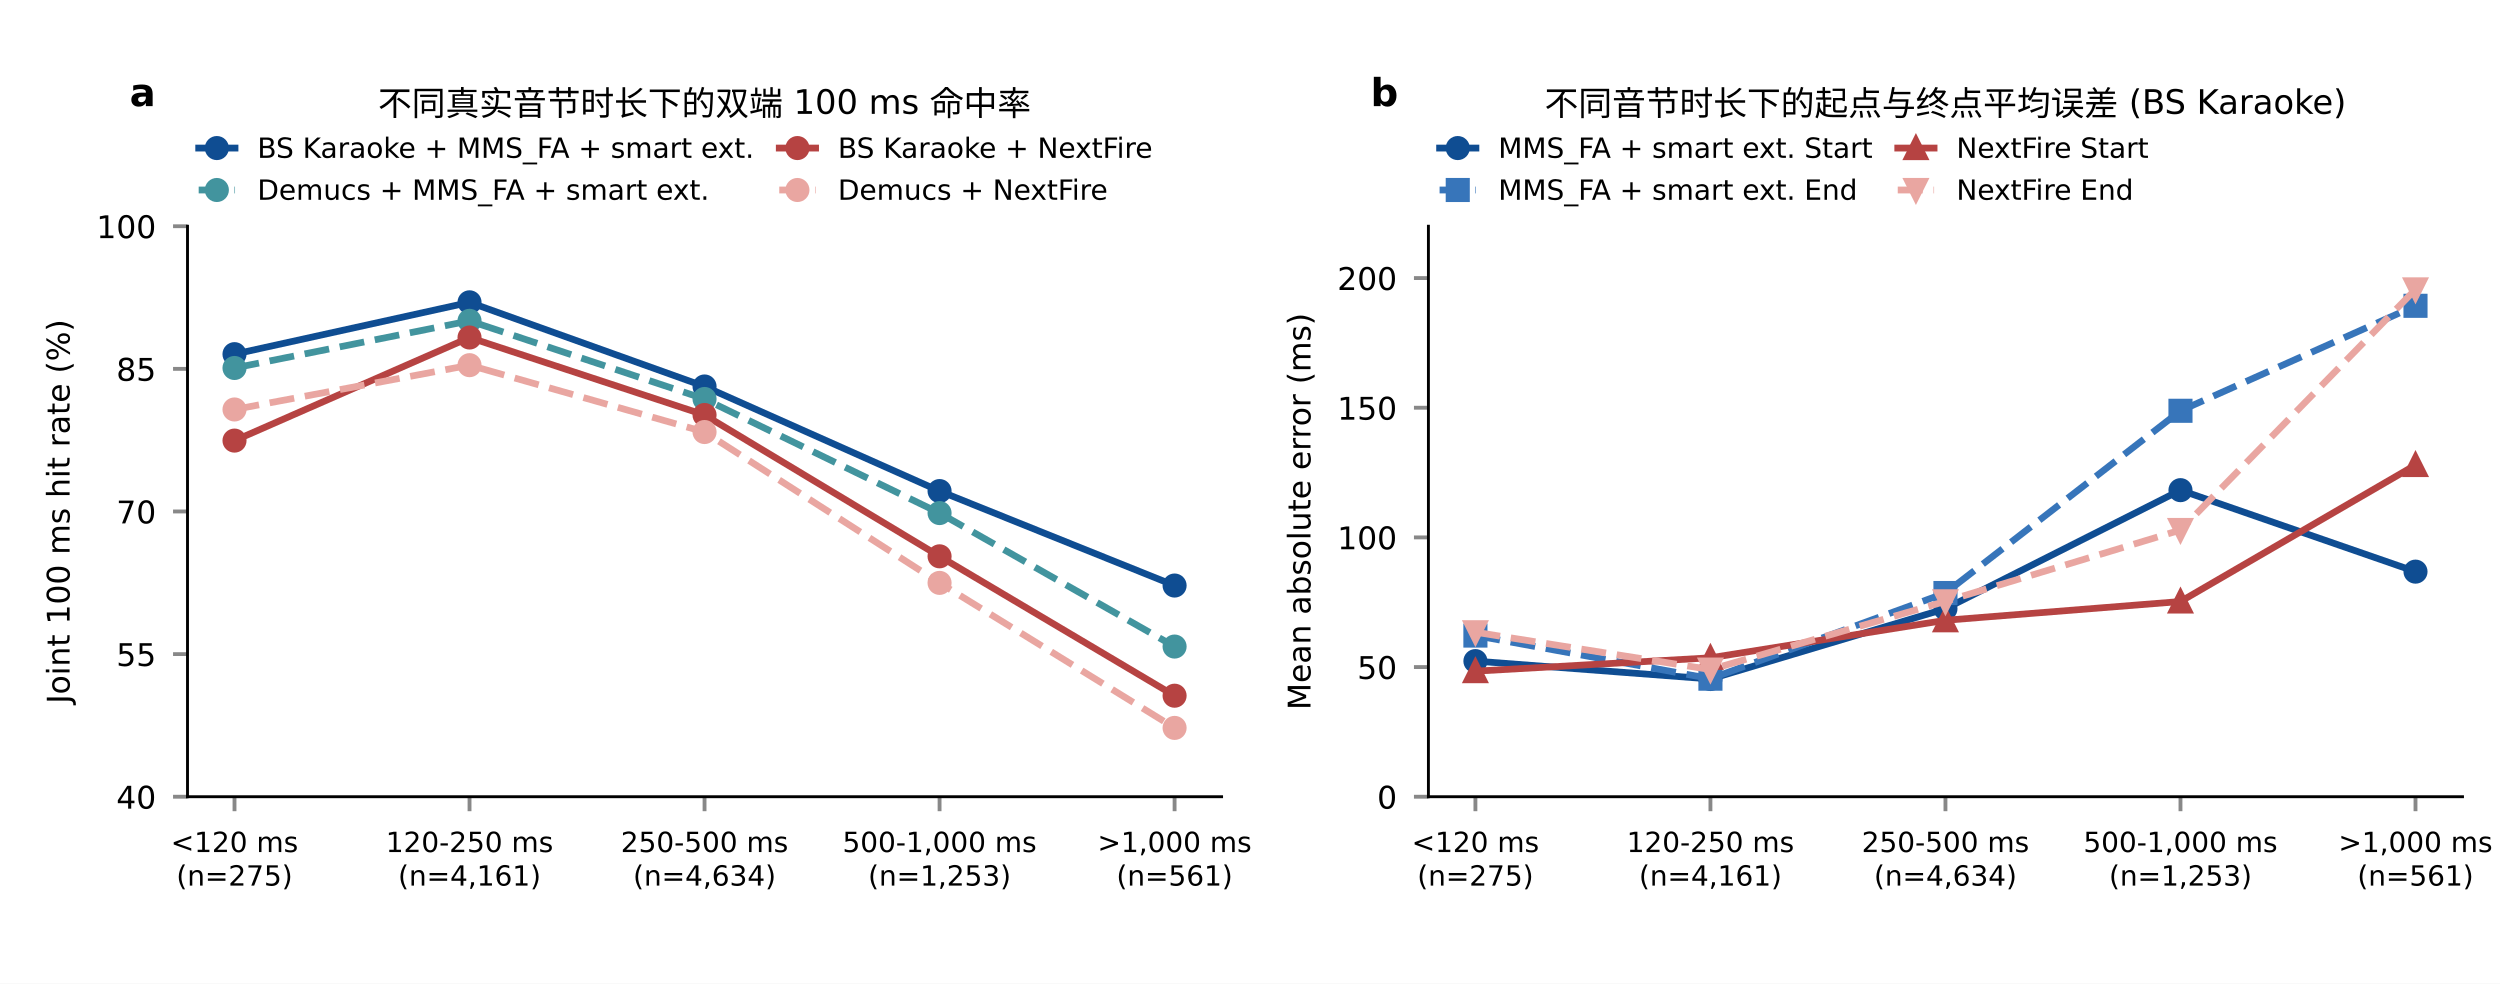
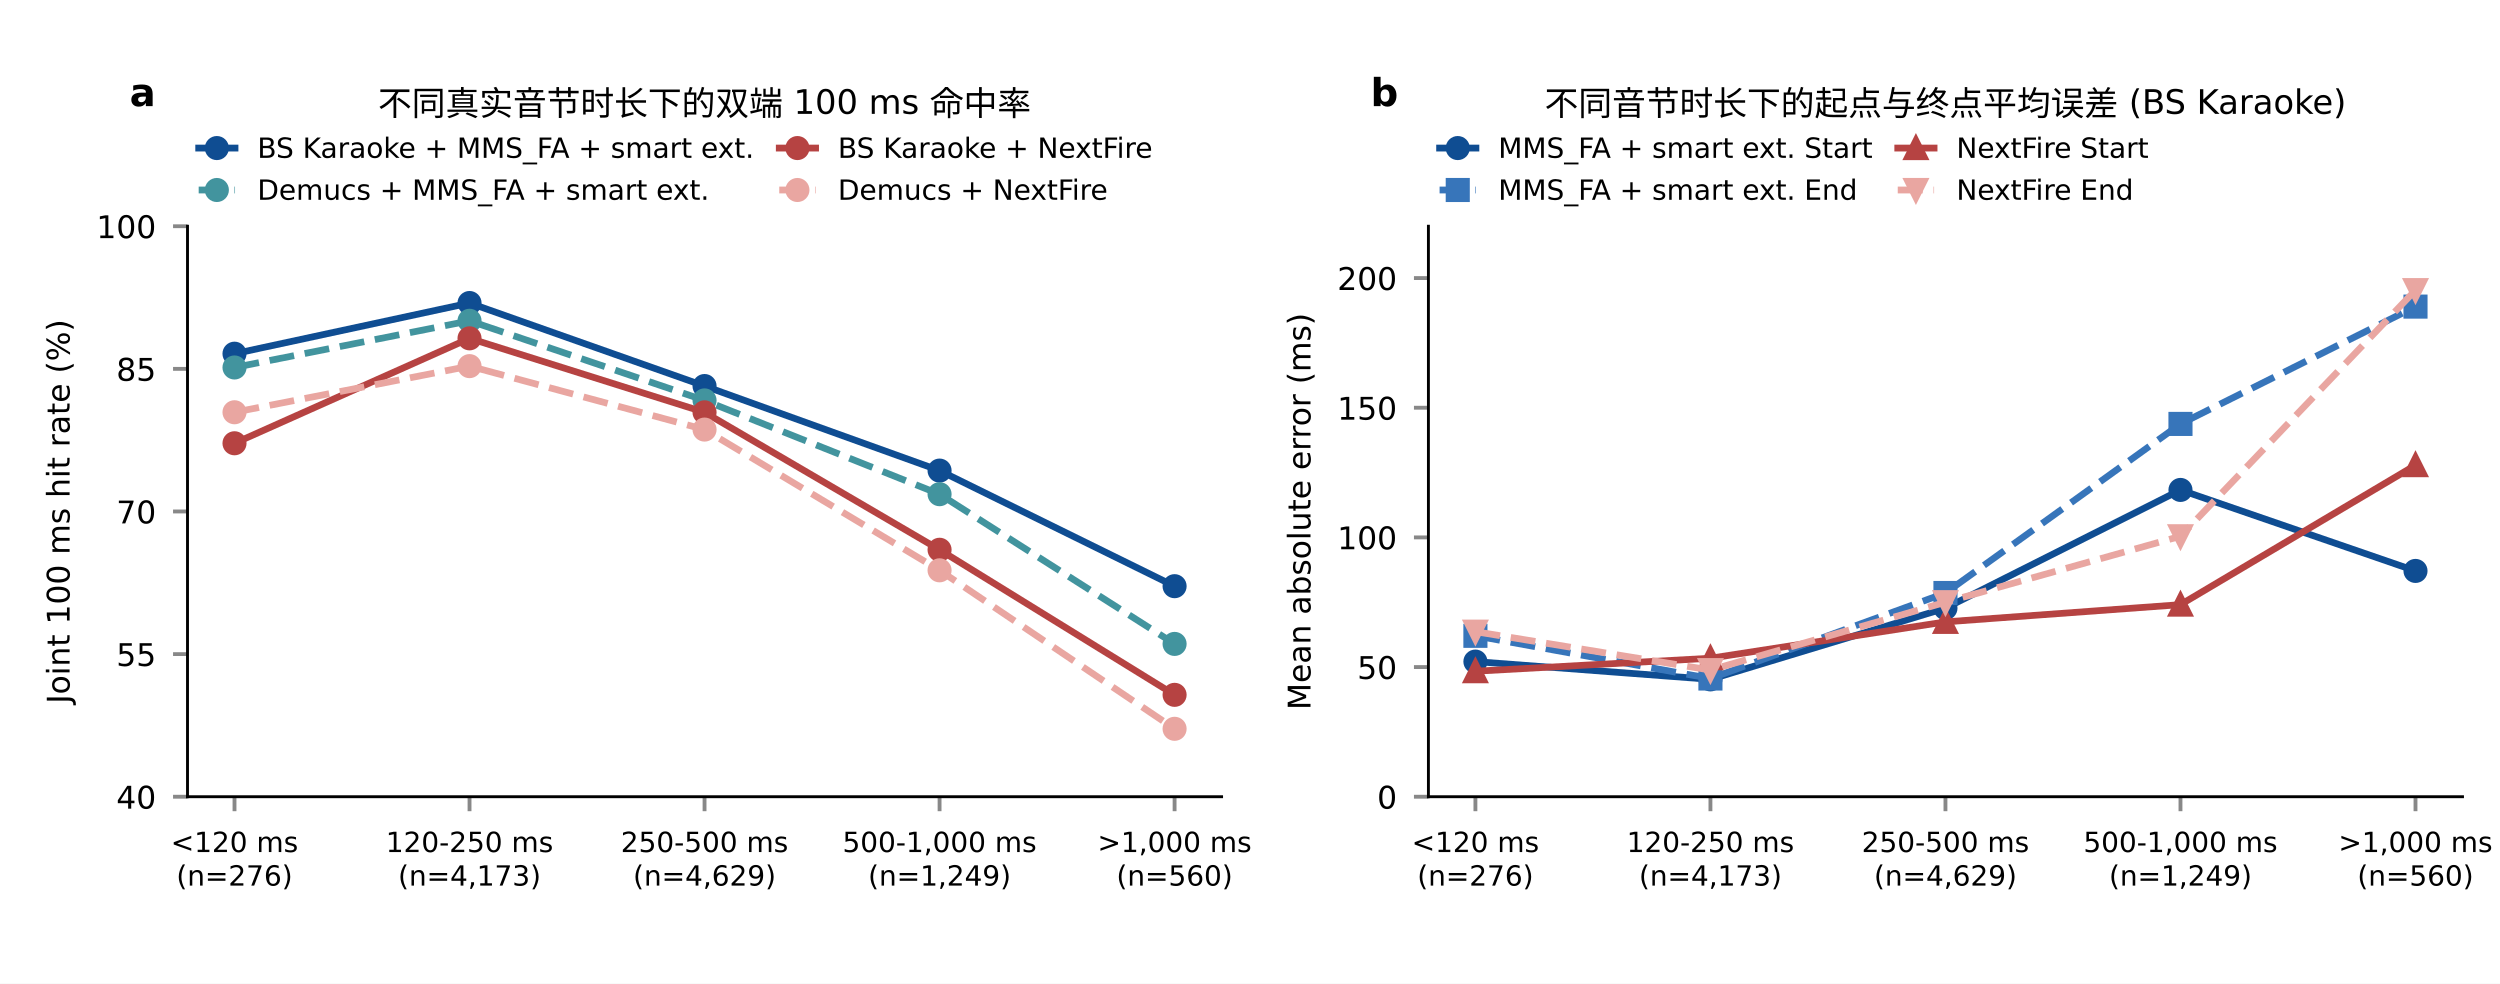
<svg xmlns="http://www.w3.org/2000/svg" xmlns:xlink="http://www.w3.org/1999/xlink" width="518.74pt" height="204.094pt" viewBox="0 0 518.74 204.094" version="1.1">
  <defs>
    <style type="text/css">*{stroke-linejoin: round; stroke-linecap: butt}</style>
  </defs>
  <g id="figure_1">
    <g id="patch_1">
      <path d="M 0 204.094 L 518.74 204.094 L 518.74 0 L 0 0 z " style="fill: #ffffff" />
    </g>
    <g id="axes_1">
      <g id="patch_2">
        <path d="M 38.906 165.317 L 253.475 165.317 L 253.475 46.942 L 38.906 46.942 z " style="fill: #ffffff" />
      </g>
      <g id="matplotlib.axis_1">
        <g id="xtick_1">
          <g id="line2d_1">
            <defs>
-               <path id="m0b95f93e48" d="M 0 0 L 0 3 " style="stroke: #888888; stroke-width: 0.8" />
+               <path id="ma76e59923f" d="M 0 0 L 0 3 " style="stroke: #888888; stroke-width: 0.8" />
            </defs>
            <g>
-               <use xlink:href="#m0b95f93e48" x="48.659" y="165.317" style="fill: #888888; stroke: #888888; stroke-width: 0.8" />
+               <use xlink:href="#ma76e59923f" x="48.659" y="165.317" style="fill: #888888; stroke: #888888; stroke-width: 0.8" />
            </g>
          </g>
          <g id="text_1">
            <text style="font-size: 5.8px; font-family: 'DejaVu Sans', 'Droid Sans Fallback', sans-serif" transform="translate(35.43604 176.8037)">&lt;120 ms</text>
-             <text style="font-size: 5.8px; font-family: 'DejaVu Sans', 'Droid Sans Fallback', sans-serif" transform="translate(36.59242 183.7649)">(n=275)</text>
+             <text style="font-size: 5.8px; font-family: 'DejaVu Sans', 'Droid Sans Fallback', sans-serif" transform="translate(36.59242 183.7649)">(n=276)</text>
          </g>
        </g>
        <g id="xtick_2">
          <g id="line2d_2">
            <g>
-               <use xlink:href="#m0b95f93e48" x="97.425" y="165.317" style="fill: #888888; stroke: #888888; stroke-width: 0.8" />
+               <use xlink:href="#ma76e59923f" x="97.425" y="165.317" style="fill: #888888; stroke: #888888; stroke-width: 0.8" />
            </g>
          </g>
          <g id="text_2">
            <text style="font-size: 5.8px; font-family: 'DejaVu Sans', 'Droid Sans Fallback', sans-serif" transform="translate(80.05037 176.8037)">120-250 ms</text>
-             <text style="font-size: 5.8px; font-family: 'DejaVu Sans', 'Droid Sans Fallback', sans-serif" transform="translate(82.5915 183.7649)">(n=4,161)</text>
+             <text style="font-size: 5.8px; font-family: 'DejaVu Sans', 'Droid Sans Fallback', sans-serif" transform="translate(82.5915 183.7649)">(n=4,173)</text>
          </g>
        </g>
        <g id="xtick_3">
          <g id="line2d_3">
            <g>
-               <use xlink:href="#m0b95f93e48" x="146.19" y="165.317" style="fill: #888888; stroke: #888888; stroke-width: 0.8" />
+               <use xlink:href="#ma76e59923f" x="146.19" y="165.317" style="fill: #888888; stroke: #888888; stroke-width: 0.8" />
            </g>
          </g>
          <g id="text_3">
            <text style="font-size: 5.8px; font-family: 'DejaVu Sans', 'Droid Sans Fallback', sans-serif" transform="translate(128.8162 176.8037)">250-500 ms</text>
-             <text style="font-size: 5.8px; font-family: 'DejaVu Sans', 'Droid Sans Fallback', sans-serif" transform="translate(131.3574 183.7649)">(n=4,634)</text>
+             <text style="font-size: 5.8px; font-family: 'DejaVu Sans', 'Droid Sans Fallback', sans-serif" transform="translate(131.3574 183.7649)">(n=4,629)</text>
          </g>
        </g>
        <g id="xtick_4">
          <g id="line2d_4">
            <g>
-               <use xlink:href="#m0b95f93e48" x="194.956" y="165.317" style="fill: #888888; stroke: #888888; stroke-width: 0.8" />
+               <use xlink:href="#ma76e59923f" x="194.956" y="165.317" style="fill: #888888; stroke: #888888; stroke-width: 0.8" />
            </g>
          </g>
          <g id="text_4">
            <text style="font-size: 5.8px; font-family: 'DejaVu Sans', 'Droid Sans Fallback', sans-serif" transform="translate(174.8153 176.8037)">500-1,000 ms</text>
-             <text style="font-size: 5.8px; font-family: 'DejaVu Sans', 'Droid Sans Fallback', sans-serif" transform="translate(180.1232 183.7649)">(n=1,253)</text>
+             <text style="font-size: 5.8px; font-family: 'DejaVu Sans', 'Droid Sans Fallback', sans-serif" transform="translate(180.1232 183.7649)">(n=1,249)</text>
          </g>
        </g>
        <g id="xtick_5">
          <g id="line2d_5">
            <g>
-               <use xlink:href="#m0b95f93e48" x="243.722" y="165.317" style="fill: #888888; stroke: #888888; stroke-width: 0.8" />
+               <use xlink:href="#ma76e59923f" x="243.722" y="165.317" style="fill: #888888; stroke: #888888; stroke-width: 0.8" />
            </g>
          </g>
          <g id="text_5">
            <text style="font-size: 5.8px; font-family: 'DejaVu Sans', 'Droid Sans Fallback', sans-serif" transform="translate(227.7327 176.8037)">&gt;1,000 ms</text>
-             <text style="font-size: 5.8px; font-family: 'DejaVu Sans', 'Droid Sans Fallback', sans-serif" transform="translate(231.6559 183.7649)">(n=561)</text>
+             <text style="font-size: 5.8px; font-family: 'DejaVu Sans', 'Droid Sans Fallback', sans-serif" transform="translate(231.6559 183.7649)">(n=560)</text>
          </g>
        </g>
      </g>
      <g id="matplotlib.axis_2">
        <g id="ytick_1">
          <g id="line2d_6">
            <defs>
-               <path id="m66c7a98280" d="M 0 0 L -3 0 " style="stroke: #888888; stroke-width: 0.8" />
+               <path id="m4b77d6e85d" d="M 0 0 L -3 0 " style="stroke: #888888; stroke-width: 0.8" />
            </defs>
            <g>
-               <use xlink:href="#m66c7a98280" x="38.906" y="165.317" style="fill: #888888; stroke: #888888; stroke-width: 0.8" />
+               <use xlink:href="#m4b77d6e85d" x="38.906" y="165.317" style="fill: #888888; stroke: #888888; stroke-width: 0.8" />
            </g>
          </g>
          <g id="text_6">
            <text style="font-size: 6.5px; font-family: 'DejaVu Sans', 'Droid Sans Fallback', sans-serif; text-anchor: end" x="32.406" y="167.786" transform="rotate(-0 32.40551 167.7858)">40</text>
          </g>
        </g>
        <g id="ytick_2">
          <g id="line2d_7">
            <g>
-               <use xlink:href="#m66c7a98280" x="38.906" y="135.723" style="fill: #888888; stroke: #888888; stroke-width: 0.8" />
+               <use xlink:href="#m4b77d6e85d" x="38.906" y="135.723" style="fill: #888888; stroke: #888888; stroke-width: 0.8" />
            </g>
          </g>
          <g id="text_7">
            <text style="font-size: 6.5px; font-family: 'DejaVu Sans', 'Droid Sans Fallback', sans-serif; text-anchor: end" x="32.406" y="138.192" transform="rotate(-0 32.40551 138.1921)">55</text>
          </g>
        </g>
        <g id="ytick_3">
          <g id="line2d_8">
            <g>
-               <use xlink:href="#m66c7a98280" x="38.906" y="106.129" style="fill: #888888; stroke: #888888; stroke-width: 0.8" />
+               <use xlink:href="#m4b77d6e85d" x="38.906" y="106.129" style="fill: #888888; stroke: #888888; stroke-width: 0.8" />
            </g>
          </g>
          <g id="text_8">
            <text style="font-size: 6.5px; font-family: 'DejaVu Sans', 'Droid Sans Fallback', sans-serif; text-anchor: end" x="32.406" y="108.598" transform="rotate(-0 32.40551 108.5984)">70</text>
          </g>
        </g>
        <g id="ytick_4">
          <g id="line2d_9">
            <g>
-               <use xlink:href="#m66c7a98280" x="38.906" y="76.535" style="fill: #888888; stroke: #888888; stroke-width: 0.8" />
+               <use xlink:href="#m4b77d6e85d" x="38.906" y="76.535" style="fill: #888888; stroke: #888888; stroke-width: 0.8" />
            </g>
          </g>
          <g id="text_9">
            <text style="font-size: 6.5px; font-family: 'DejaVu Sans', 'Droid Sans Fallback', sans-serif; text-anchor: end" x="32.406" y="79.005" transform="rotate(-0 32.40551 79.00467)">85</text>
          </g>
        </g>
        <g id="ytick_5">
          <g id="line2d_10">
            <g>
-               <use xlink:href="#m66c7a98280" x="38.906" y="46.942" style="fill: #888888; stroke: #888888; stroke-width: 0.8" />
+               <use xlink:href="#m4b77d6e85d" x="38.906" y="46.942" style="fill: #888888; stroke: #888888; stroke-width: 0.8" />
            </g>
          </g>
          <g id="text_10">
            <text style="font-size: 6.5px; font-family: 'DejaVu Sans', 'Droid Sans Fallback', sans-serif; text-anchor: end" x="32.406" y="49.411" transform="rotate(-0 32.40551 49.41097)">100</text>
          </g>
        </g>
        <g id="text_11">
          <text style="font-size: 6.5px; font-family: 'DejaVu Sans', 'Droid Sans Fallback', sans-serif; text-anchor: middle" x="14.437" y="106.129" transform="rotate(-90 14.43711 106.1291)">Joint 100 ms hit rate (%)</text>
        </g>
      </g>
      <g id="patch_3">
        <path d="M 38.906 165.317 L 38.906 46.942 " style="fill: none; stroke: #000000; stroke-width: 0.6; stroke-linejoin: miter; stroke-linecap: square" />
      </g>
      <g id="patch_4">
        <path d="M 38.906 165.317 L 253.475 165.317 " style="fill: none; stroke: #000000; stroke-width: 0.6; stroke-linejoin: miter; stroke-linecap: square" />
      </g>
      <g id="text_12">
        <text style="font-weight: 700; font-size: 8px; font-family: 'DejaVu Sans', 'Droid Sans Fallback', sans-serif; text-anchor: start" x="26.906" y="22.02" transform="rotate(-0 26.90551 22.01986)">a</text>
      </g>
      <g id="line2d_11">
-         <path d="M 48.659 73.486 L 97.425 62.731 L 146.19 80.193 L 194.956 101.894 L 243.722 121.497 " clip-path="url(#pc0425cd94f)" style="fill: none; stroke: #0f4d92; stroke-width: 1.4; stroke-linecap: square" />
-         <defs>
-           <path id="m0082d84e44" d="M 0 2 C 0.53 2 1.039 1.789 1.414 1.414 C 1.789 1.039 2 0.53 2 0 C 2 -0.53 1.789 -1.039 1.414 -1.414 C 1.039 -1.789 0.53 -2 0 -2 C -0.53 -2 -1.039 -1.789 -1.414 -1.414 C -1.789 -1.039 -2 -0.53 -2 0 C -2 0.53 -1.789 1.039 -1.414 1.414 C -1.039 1.789 -0.53 2 0 2 z " style="stroke: #0f4d92" />
-         </defs>
-         <g clip-path="url(#pc0425cd94f)">
-           <use xlink:href="#m0082d84e44" x="48.659" y="73.486" style="fill: #0f4d92; stroke: #0f4d92" />
-           <use xlink:href="#m0082d84e44" x="97.425" y="62.731" style="fill: #0f4d92; stroke: #0f4d92" />
-           <use xlink:href="#m0082d84e44" x="146.19" y="80.193" style="fill: #0f4d92; stroke: #0f4d92" />
-           <use xlink:href="#m0082d84e44" x="194.956" y="101.894" style="fill: #0f4d92; stroke: #0f4d92" />
-           <use xlink:href="#m0082d84e44" x="243.722" y="121.497" style="fill: #0f4d92; stroke: #0f4d92" />
+         <path d="M 48.659 73.39 L 97.425 62.874 L 146.19 80.101 L 194.956 97.647 L 243.722 121.631 " clip-path="url(#p0144f28255)" style="fill: none; stroke: #0f4d92; stroke-width: 1.4; stroke-linecap: square" />
+         <defs>
+           <path id="m44d5a3ee5d" d="M 0 2 C 0.53 2 1.039 1.789 1.414 1.414 C 1.789 1.039 2 0.53 2 0 C 2 -0.53 1.789 -1.039 1.414 -1.414 C 1.039 -1.789 0.53 -2 0 -2 C -0.53 -2 -1.039 -1.789 -1.414 -1.414 C -1.789 -1.039 -2 -0.53 -2 0 C -2 0.53 -1.789 1.039 -1.414 1.414 C -1.039 1.789 -0.53 2 0 2 z " style="stroke: #0f4d92" />
+         </defs>
+         <g clip-path="url(#p0144f28255)">
+           <use xlink:href="#m44d5a3ee5d" x="48.659" y="73.39" style="fill: #0f4d92; stroke: #0f4d92" />
+           <use xlink:href="#m44d5a3ee5d" x="97.425" y="62.874" style="fill: #0f4d92; stroke: #0f4d92" />
+           <use xlink:href="#m44d5a3ee5d" x="146.19" y="80.101" style="fill: #0f4d92; stroke: #0f4d92" />
+           <use xlink:href="#m44d5a3ee5d" x="194.956" y="97.647" style="fill: #0f4d92; stroke: #0f4d92" />
+           <use xlink:href="#m44d5a3ee5d" x="243.722" y="121.631" style="fill: #0f4d92; stroke: #0f4d92" />
        </g>
      </g>
      <g id="line2d_12">
-         <path d="M 48.659 76.356 L 97.425 66.571 L 146.19 82.79 L 194.956 106.46 L 243.722 134.158 " clip-path="url(#pc0425cd94f)" style="fill: none; stroke-dasharray: 5.18,2.24; stroke-dashoffset: 0; stroke: #42949e; stroke-width: 1.4" />
-         <defs>
-           <path id="m7550436ab6" d="M 0 2 C 0.53 2 1.039 1.789 1.414 1.414 C 1.789 1.039 2 0.53 2 0 C 2 -0.53 1.789 -1.039 1.414 -1.414 C 1.039 -1.789 0.53 -2 0 -2 C -0.53 -2 -1.039 -1.789 -1.414 -1.414 C -1.789 -1.039 -2 -0.53 -2 0 C -2 0.53 -1.789 1.039 -1.414 1.414 C -1.039 1.789 -0.53 2 0 2 z " style="stroke: #42949e" />
-         </defs>
-         <g clip-path="url(#pc0425cd94f)">
-           <use xlink:href="#m7550436ab6" x="48.659" y="76.356" style="fill: #42949e; stroke: #42949e" />
-           <use xlink:href="#m7550436ab6" x="97.425" y="66.571" style="fill: #42949e; stroke: #42949e" />
-           <use xlink:href="#m7550436ab6" x="146.19" y="82.79" style="fill: #42949e; stroke: #42949e" />
-           <use xlink:href="#m7550436ab6" x="194.956" y="106.46" style="fill: #42949e; stroke: #42949e" />
-           <use xlink:href="#m7550436ab6" x="243.722" y="134.158" style="fill: #42949e; stroke: #42949e" />
+         <path d="M 48.659 76.25 L 97.425 66.562 L 146.19 83.084 L 194.956 102.543 L 243.722 133.609 " clip-path="url(#p0144f28255)" style="fill: none; stroke-dasharray: 5.18,2.24; stroke-dashoffset: 0; stroke: #42949e; stroke-width: 1.4" />
+         <defs>
+           <path id="m7d010f1a20" d="M 0 2 C 0.53 2 1.039 1.789 1.414 1.414 C 1.789 1.039 2 0.53 2 0 C 2 -0.53 1.789 -1.039 1.414 -1.414 C 1.039 -1.789 0.53 -2 0 -2 C -0.53 -2 -1.039 -1.789 -1.414 -1.414 C -1.789 -1.039 -2 -0.53 -2 0 C -2 0.53 -1.789 1.039 -1.414 1.414 C -1.039 1.789 -0.53 2 0 2 z " style="stroke: #42949e" />
+         </defs>
+         <g clip-path="url(#p0144f28255)">
+           <use xlink:href="#m7d010f1a20" x="48.659" y="76.25" style="fill: #42949e; stroke: #42949e" />
+           <use xlink:href="#m7d010f1a20" x="97.425" y="66.562" style="fill: #42949e; stroke: #42949e" />
+           <use xlink:href="#m7d010f1a20" x="146.19" y="83.084" style="fill: #42949e; stroke: #42949e" />
+           <use xlink:href="#m7d010f1a20" x="194.956" y="102.543" style="fill: #42949e; stroke: #42949e" />
+           <use xlink:href="#m7d010f1a20" x="243.722" y="133.609" style="fill: #42949e; stroke: #42949e" />
        </g>
      </g>
      <g id="line2d_13">
-         <path d="M 48.659 91.422 L 97.425 70.033 L 146.19 86.11 L 194.956 115.435 L 243.722 144.357 " clip-path="url(#pc0425cd94f)" style="fill: none; stroke: #b64342; stroke-width: 1.4; stroke-linecap: square" />
-         <defs>
-           <path id="m9808244754" d="M 0 2 C 0.53 2 1.039 1.789 1.414 1.414 C 1.789 1.039 2 0.53 2 0 C 2 -0.53 1.789 -1.039 1.414 -1.414 C 1.039 -1.789 0.53 -2 0 -2 C -0.53 -2 -1.039 -1.789 -1.414 -1.414 C -1.789 -1.039 -2 -0.53 -2 0 C -2 0.53 -1.789 1.039 -1.414 1.414 C -1.039 1.789 -0.53 2 0 2 z " style="stroke: #b64342" />
-         </defs>
-         <g clip-path="url(#pc0425cd94f)">
-           <use xlink:href="#m9808244754" x="48.659" y="91.422" style="fill: #b64342; stroke: #b64342" />
-           <use xlink:href="#m9808244754" x="97.425" y="70.033" style="fill: #b64342; stroke: #b64342" />
-           <use xlink:href="#m9808244754" x="146.19" y="86.11" style="fill: #b64342; stroke: #b64342" />
-           <use xlink:href="#m9808244754" x="194.956" y="115.435" style="fill: #b64342; stroke: #b64342" />
-           <use xlink:href="#m9808244754" x="243.722" y="144.357" style="fill: #b64342; stroke: #b64342" />
+         <path d="M 48.659 91.976 L 97.425 70.203 L 146.19 85.556 L 194.956 114.074 L 243.722 144.178 " clip-path="url(#p0144f28255)" style="fill: none; stroke: #b64342; stroke-width: 1.4; stroke-linecap: square" />
+         <defs>
+           <path id="mb2d799615b" d="M 0 2 C 0.53 2 1.039 1.789 1.414 1.414 C 1.789 1.039 2 0.53 2 0 C 2 -0.53 1.789 -1.039 1.414 -1.414 C 1.039 -1.789 0.53 -2 0 -2 C -0.53 -2 -1.039 -1.789 -1.414 -1.414 C -1.789 -1.039 -2 -0.53 -2 0 C -2 0.53 -1.789 1.039 -1.414 1.414 C -1.039 1.789 -0.53 2 0 2 z " style="stroke: #b64342" />
+         </defs>
+         <g clip-path="url(#p0144f28255)">
+           <use xlink:href="#mb2d799615b" x="48.659" y="91.976" style="fill: #b64342; stroke: #b64342" />
+           <use xlink:href="#mb2d799615b" x="97.425" y="70.203" style="fill: #b64342; stroke: #b64342" />
+           <use xlink:href="#mb2d799615b" x="146.19" y="85.556" style="fill: #b64342; stroke: #b64342" />
+           <use xlink:href="#mb2d799615b" x="194.956" y="114.074" style="fill: #b64342; stroke: #b64342" />
+           <use xlink:href="#mb2d799615b" x="243.722" y="144.178" style="fill: #b64342; stroke: #b64342" />
        </g>
      </g>
      <g id="line2d_14">
-         <path d="M 48.659 84.965 L 97.425 75.77 L 146.19 89.644 L 194.956 120.946 L 243.722 151.038 " clip-path="url(#pc0425cd94f)" style="fill: none; stroke-dasharray: 5.18,2.24; stroke-dashoffset: 0; stroke: #e9a6a1; stroke-width: 1.4" />
-         <defs>
-           <path id="mfb08aaec2b" d="M 0 2 C 0.53 2 1.039 1.789 1.414 1.414 C 1.789 1.039 2 0.53 2 0 C 2 -0.53 1.789 -1.039 1.414 -1.414 C 1.039 -1.789 0.53 -2 0 -2 C -0.53 -2 -1.039 -1.789 -1.414 -1.414 C -1.789 -1.039 -2 -0.53 -2 0 C -2 0.53 -1.789 1.039 -1.414 1.414 C -1.039 1.789 -0.53 2 0 2 z " style="stroke: #e9a6a1" />
-         </defs>
-         <g clip-path="url(#pc0425cd94f)">
-           <use xlink:href="#mfb08aaec2b" x="48.659" y="84.965" style="fill: #e9a6a1; stroke: #e9a6a1" />
-           <use xlink:href="#mfb08aaec2b" x="97.425" y="75.77" style="fill: #e9a6a1; stroke: #e9a6a1" />
-           <use xlink:href="#mfb08aaec2b" x="146.19" y="89.644" style="fill: #e9a6a1; stroke: #e9a6a1" />
-           <use xlink:href="#mfb08aaec2b" x="194.956" y="120.946" style="fill: #e9a6a1; stroke: #e9a6a1" />
-           <use xlink:href="#mfb08aaec2b" x="243.722" y="151.038" style="fill: #e9a6a1; stroke: #e9a6a1" />
+         <path d="M 48.659 85.542 L 97.425 75.97 L 146.19 89.136 L 194.956 118.339 L 243.722 151.224 " clip-path="url(#p0144f28255)" style="fill: none; stroke-dasharray: 5.18,2.24; stroke-dashoffset: 0; stroke: #e9a6a1; stroke-width: 1.4" />
+         <defs>
+           <path id="m43c6a3b73f" d="M 0 2 C 0.53 2 1.039 1.789 1.414 1.414 C 1.789 1.039 2 0.53 2 0 C 2 -0.53 1.789 -1.039 1.414 -1.414 C 1.039 -1.789 0.53 -2 0 -2 C -0.53 -2 -1.039 -1.789 -1.414 -1.414 C -1.789 -1.039 -2 -0.53 -2 0 C -2 0.53 -1.789 1.039 -1.414 1.414 C -1.039 1.789 -0.53 2 0 2 z " style="stroke: #e9a6a1" />
+         </defs>
+         <g clip-path="url(#p0144f28255)">
+           <use xlink:href="#m43c6a3b73f" x="48.659" y="85.542" style="fill: #e9a6a1; stroke: #e9a6a1" />
+           <use xlink:href="#m43c6a3b73f" x="97.425" y="75.97" style="fill: #e9a6a1; stroke: #e9a6a1" />
+           <use xlink:href="#m43c6a3b73f" x="146.19" y="89.136" style="fill: #e9a6a1; stroke: #e9a6a1" />
+           <use xlink:href="#m43c6a3b73f" x="194.956" y="118.339" style="fill: #e9a6a1; stroke: #e9a6a1" />
+           <use xlink:href="#m43c6a3b73f" x="243.722" y="151.224" style="fill: #e9a6a1; stroke: #e9a6a1" />
        </g>
      </g>
      <g id="text_13">
        <text style="font-size: 7px; font-family: 'Droid Sans Fallback', 'DejaVu Sans'; text-anchor: middle" x="146.19" y="23.942" transform="rotate(-0 146.1904 23.94173)">不同真实音节时长下的双端 100 ms 命中率</text>
      </g>
      <g id="legend_1">
        <g id="line2d_15">
          <path d="M 41.226 30.722 L 44.996 30.722 L 48.766 30.722 " style="fill: none; stroke: #0f4d92; stroke-width: 1.4; stroke-linecap: square" />
          <g>
-             <use xlink:href="#m0082d84e44" x="44.996" y="30.722" style="fill: #0f4d92; stroke: #0f4d92" />
+             <use xlink:href="#m44d5a3ee5d" x="44.996" y="30.722" style="fill: #0f4d92; stroke: #0f4d92" />
          </g>
        </g>
        <g id="text_14">
          <text style="font-size: 5.8px; font-family: 'DejaVu Sans', 'Droid Sans Fallback', sans-serif; text-anchor: start" x="53.406" y="32.752" transform="rotate(-0 53.40551 32.7523)">BS Karaoke + MMS_FA + smart ext.</text>
        </g>
        <g id="line2d_16">
          <path d="M 41.226 39.423 L 44.996 39.423 L 48.766 39.423 " style="fill: none; stroke-dasharray: 5.18,2.24; stroke-dashoffset: 0; stroke: #42949e; stroke-width: 1.4" />
          <g>
-             <use xlink:href="#m7550436ab6" x="44.996" y="39.423" style="fill: #42949e; stroke: #42949e" />
+             <use xlink:href="#m7d010f1a20" x="44.996" y="39.423" style="fill: #42949e; stroke: #42949e" />
          </g>
        </g>
        <g id="text_15">
          <text style="font-size: 5.8px; font-family: 'DejaVu Sans', 'Droid Sans Fallback', sans-serif; text-anchor: start" x="53.406" y="41.453" transform="rotate(-0 53.40551 41.45275)">Demucs + MMS_FA + smart ext.</text>
        </g>
        <g id="line2d_17">
          <path d="M 161.693 30.722 L 165.463 30.722 L 169.233 30.722 " style="fill: none; stroke: #b64342; stroke-width: 1.4; stroke-linecap: square" />
          <g>
-             <use xlink:href="#m9808244754" x="165.463" y="30.722" style="fill: #b64342; stroke: #b64342" />
+             <use xlink:href="#mb2d799615b" x="165.463" y="30.722" style="fill: #b64342; stroke: #b64342" />
          </g>
        </g>
        <g id="text_16">
          <text style="font-size: 5.8px; font-family: 'DejaVu Sans', 'Droid Sans Fallback', sans-serif; text-anchor: start" x="173.873" y="32.752" transform="rotate(-0 173.8733 32.7523)">BS Karaoke + NextFire</text>
        </g>
        <g id="line2d_18">
          <path d="M 161.693 39.423 L 165.463 39.423 L 169.233 39.423 " style="fill: none; stroke-dasharray: 5.18,2.24; stroke-dashoffset: 0; stroke: #e9a6a1; stroke-width: 1.4" />
          <g>
-             <use xlink:href="#mfb08aaec2b" x="165.463" y="39.423" style="fill: #e9a6a1; stroke: #e9a6a1" />
+             <use xlink:href="#m43c6a3b73f" x="165.463" y="39.423" style="fill: #e9a6a1; stroke: #e9a6a1" />
          </g>
        </g>
        <g id="text_17">
          <text style="font-size: 5.8px; font-family: 'DejaVu Sans', 'Droid Sans Fallback', sans-serif; text-anchor: start" x="173.873" y="41.453" transform="rotate(-0 173.8733 41.45275)">Demucs + NextFire</text>
        </g>
      </g>
    </g>
    <g id="axes_2">
      <g id="patch_5">
        <path d="M 296.389 165.317 L 510.959 165.317 L 510.959 46.942 L 296.389 46.942 z " style="fill: #ffffff" />
      </g>
      <g id="matplotlib.axis_3">
        <g id="xtick_6">
          <g id="line2d_19">
            <g>
-               <use xlink:href="#m0b95f93e48" x="306.142" y="165.317" style="fill: #888888; stroke: #888888; stroke-width: 0.8" />
+               <use xlink:href="#ma76e59923f" x="306.142" y="165.317" style="fill: #888888; stroke: #888888; stroke-width: 0.8" />
            </g>
          </g>
          <g id="text_18">
            <text style="font-size: 5.8px; font-family: 'DejaVu Sans', 'Droid Sans Fallback', sans-serif" transform="translate(292.9198 176.8037)">&lt;120 ms</text>
-             <text style="font-size: 5.8px; font-family: 'DejaVu Sans', 'Droid Sans Fallback', sans-serif" transform="translate(294.0762 183.7649)">(n=275)</text>
+             <text style="font-size: 5.8px; font-family: 'DejaVu Sans', 'Droid Sans Fallback', sans-serif" transform="translate(294.0762 183.7649)">(n=276)</text>
          </g>
        </g>
        <g id="xtick_7">
          <g id="line2d_20">
            <g>
-               <use xlink:href="#m0b95f93e48" x="354.908" y="165.317" style="fill: #888888; stroke: #888888; stroke-width: 0.8" />
+               <use xlink:href="#ma76e59923f" x="354.908" y="165.317" style="fill: #888888; stroke: #888888; stroke-width: 0.8" />
            </g>
          </g>
          <g id="text_19">
            <text style="font-size: 5.8px; font-family: 'DejaVu Sans', 'Droid Sans Fallback', sans-serif" transform="translate(337.5341 176.8037)">120-250 ms</text>
-             <text style="font-size: 5.8px; font-family: 'DejaVu Sans', 'Droid Sans Fallback', sans-serif" transform="translate(340.0752 183.7649)">(n=4,161)</text>
+             <text style="font-size: 5.8px; font-family: 'DejaVu Sans', 'Droid Sans Fallback', sans-serif" transform="translate(340.0752 183.7649)">(n=4,173)</text>
          </g>
        </g>
        <g id="xtick_8">
          <g id="line2d_21">
            <g>
-               <use xlink:href="#m0b95f93e48" x="403.674" y="165.317" style="fill: #888888; stroke: #888888; stroke-width: 0.8" />
+               <use xlink:href="#ma76e59923f" x="403.674" y="165.317" style="fill: #888888; stroke: #888888; stroke-width: 0.8" />
            </g>
          </g>
          <g id="text_20">
            <text style="font-size: 5.8px; font-family: 'DejaVu Sans', 'Droid Sans Fallback', sans-serif" transform="translate(386.3 176.8037)">250-500 ms</text>
-             <text style="font-size: 5.8px; font-family: 'DejaVu Sans', 'Droid Sans Fallback', sans-serif" transform="translate(388.8411 183.7649)">(n=4,634)</text>
+             <text style="font-size: 5.8px; font-family: 'DejaVu Sans', 'Droid Sans Fallback', sans-serif" transform="translate(388.8411 183.7649)">(n=4,629)</text>
          </g>
        </g>
        <g id="xtick_9">
          <g id="line2d_22">
            <g>
-               <use xlink:href="#m0b95f93e48" x="452.44" y="165.317" style="fill: #888888; stroke: #888888; stroke-width: 0.8" />
+               <use xlink:href="#ma76e59923f" x="452.44" y="165.317" style="fill: #888888; stroke: #888888; stroke-width: 0.8" />
            </g>
          </g>
          <g id="text_21">
            <text style="font-size: 5.8px; font-family: 'DejaVu Sans', 'Droid Sans Fallback', sans-serif" transform="translate(432.2991 176.8037)">500-1,000 ms</text>
-             <text style="font-size: 5.8px; font-family: 'DejaVu Sans', 'Droid Sans Fallback', sans-serif" transform="translate(437.607 183.7649)">(n=1,253)</text>
+             <text style="font-size: 5.8px; font-family: 'DejaVu Sans', 'Droid Sans Fallback', sans-serif" transform="translate(437.607 183.7649)">(n=1,249)</text>
          </g>
        </g>
        <g id="xtick_10">
          <g id="line2d_23">
            <g>
-               <use xlink:href="#m0b95f93e48" x="501.206" y="165.317" style="fill: #888888; stroke: #888888; stroke-width: 0.8" />
+               <use xlink:href="#ma76e59923f" x="501.206" y="165.317" style="fill: #888888; stroke: #888888; stroke-width: 0.8" />
            </g>
          </g>
          <g id="text_22">
            <text style="font-size: 5.8px; font-family: 'DejaVu Sans', 'Droid Sans Fallback', sans-serif" transform="translate(485.2165 176.8037)">&gt;1,000 ms</text>
-             <text style="font-size: 5.8px; font-family: 'DejaVu Sans', 'Droid Sans Fallback', sans-serif" transform="translate(489.1396 183.7649)">(n=561)</text>
+             <text style="font-size: 5.8px; font-family: 'DejaVu Sans', 'Droid Sans Fallback', sans-serif" transform="translate(489.1396 183.7649)">(n=560)</text>
          </g>
        </g>
      </g>
      <g id="matplotlib.axis_4">
        <g id="ytick_6">
          <g id="line2d_24">
            <g>
-               <use xlink:href="#m66c7a98280" x="296.389" y="165.317" style="fill: #888888; stroke: #888888; stroke-width: 0.8" />
+               <use xlink:href="#m4b77d6e85d" x="296.389" y="165.317" style="fill: #888888; stroke: #888888; stroke-width: 0.8" />
            </g>
          </g>
          <g id="text_23">
            <text style="font-size: 6.5px; font-family: 'DejaVu Sans', 'Droid Sans Fallback', sans-serif; text-anchor: end" x="289.889" y="167.786" transform="rotate(-0 289.8893 167.7858)">0</text>
          </g>
        </g>
        <g id="ytick_7">
          <g id="line2d_25">
            <g>
-               <use xlink:href="#m66c7a98280" x="296.389" y="138.413" style="fill: #888888; stroke: #888888; stroke-width: 0.8" />
+               <use xlink:href="#m4b77d6e85d" x="296.389" y="138.413" style="fill: #888888; stroke: #888888; stroke-width: 0.8" />
            </g>
          </g>
          <g id="text_24">
            <text style="font-size: 6.5px; font-family: 'DejaVu Sans', 'Droid Sans Fallback', sans-serif; text-anchor: end" x="289.889" y="140.882" transform="rotate(-0 289.8893 140.8824)">50</text>
          </g>
        </g>
        <g id="ytick_8">
          <g id="line2d_26">
            <g>
-               <use xlink:href="#m66c7a98280" x="296.389" y="111.51" style="fill: #888888; stroke: #888888; stroke-width: 0.8" />
+               <use xlink:href="#m4b77d6e85d" x="296.389" y="111.51" style="fill: #888888; stroke: #888888; stroke-width: 0.8" />
            </g>
          </g>
          <g id="text_25">
            <text style="font-size: 6.5px; font-family: 'DejaVu Sans', 'Droid Sans Fallback', sans-serif; text-anchor: end" x="289.889" y="113.979" transform="rotate(-0 289.8893 113.979)">100</text>
          </g>
        </g>
        <g id="ytick_9">
          <g id="line2d_27">
            <g>
-               <use xlink:href="#m66c7a98280" x="296.389" y="84.606" style="fill: #888888; stroke: #888888; stroke-width: 0.8" />
+               <use xlink:href="#m4b77d6e85d" x="296.389" y="84.606" style="fill: #888888; stroke: #888888; stroke-width: 0.8" />
            </g>
          </g>
          <g id="text_26">
            <text style="font-size: 6.5px; font-family: 'DejaVu Sans', 'Droid Sans Fallback', sans-serif; text-anchor: end" x="289.889" y="87.076" transform="rotate(-0 289.8893 87.07568)">150</text>
          </g>
        </g>
        <g id="ytick_10">
          <g id="line2d_28">
            <g>
-               <use xlink:href="#m66c7a98280" x="296.389" y="57.703" style="fill: #888888; stroke: #888888; stroke-width: 0.8" />
+               <use xlink:href="#m4b77d6e85d" x="296.389" y="57.703" style="fill: #888888; stroke: #888888; stroke-width: 0.8" />
            </g>
          </g>
          <g id="text_27">
            <text style="font-size: 6.5px; font-family: 'DejaVu Sans', 'Droid Sans Fallback', sans-serif; text-anchor: end" x="289.889" y="60.172" transform="rotate(-0 289.8893 60.17232)">200</text>
          </g>
        </g>
        <g id="text_28">
          <text style="font-size: 6.5px; font-family: 'DejaVu Sans', 'Droid Sans Fallback', sans-serif; text-anchor: middle" x="271.921" y="106.129" transform="rotate(-90 271.9209 106.1291)">Mean absolute error (ms)</text>
        </g>
      </g>
      <g id="patch_6">
        <path d="M 296.389 165.317 L 296.389 46.942 " style="fill: none; stroke: #000000; stroke-width: 0.6; stroke-linejoin: miter; stroke-linecap: square" />
      </g>
      <g id="patch_7">
        <path d="M 296.389 165.317 L 510.959 165.317 " style="fill: none; stroke: #000000; stroke-width: 0.6; stroke-linejoin: miter; stroke-linecap: square" />
      </g>
      <g id="text_29">
        <text style="font-weight: 700; font-size: 8px; font-family: 'DejaVu Sans', 'Droid Sans Fallback', sans-serif; text-anchor: start" x="284.389" y="22.02" transform="rotate(-0 284.3893 22.01986)">b</text>
      </g>
      <g id="line2d_29">
-         <path d="M 306.142 137.176 L 354.908 140.896 L 403.674 126.301 L 452.44 101.705 L 501.206 118.612 " clip-path="url(#p198584b80e)" style="fill: none; stroke: #0f4d92; stroke-width: 1.4; stroke-linecap: square" />
-         <g clip-path="url(#p198584b80e)">
-           <use xlink:href="#m0082d84e44" x="306.142" y="137.176" style="fill: #0f4d92; stroke: #0f4d92" />
-           <use xlink:href="#m0082d84e44" x="354.908" y="140.896" style="fill: #0f4d92; stroke: #0f4d92" />
-           <use xlink:href="#m0082d84e44" x="403.674" y="126.301" style="fill: #0f4d92; stroke: #0f4d92" />
-           <use xlink:href="#m0082d84e44" x="452.44" y="101.705" style="fill: #0f4d92; stroke: #0f4d92" />
-           <use xlink:href="#m0082d84e44" x="501.206" y="118.612" style="fill: #0f4d92; stroke: #0f4d92" />
+         <path d="M 306.142 137.277 L 354.908 140.969 L 403.674 126.187 L 452.44 101.659 L 501.206 118.465 " clip-path="url(#pe221c4043e)" style="fill: none; stroke: #0f4d92; stroke-width: 1.4; stroke-linecap: square" />
+         <g clip-path="url(#pe221c4043e)">
+           <use xlink:href="#m44d5a3ee5d" x="306.142" y="137.277" style="fill: #0f4d92; stroke: #0f4d92" />
+           <use xlink:href="#m44d5a3ee5d" x="354.908" y="140.969" style="fill: #0f4d92; stroke: #0f4d92" />
+           <use xlink:href="#m44d5a3ee5d" x="403.674" y="126.187" style="fill: #0f4d92; stroke: #0f4d92" />
+           <use xlink:href="#m44d5a3ee5d" x="452.44" y="101.659" style="fill: #0f4d92; stroke: #0f4d92" />
+           <use xlink:href="#m44d5a3ee5d" x="501.206" y="118.465" style="fill: #0f4d92; stroke: #0f4d92" />
        </g>
      </g>
      <g id="line2d_30">
-         <path d="M 306.142 131.877 L 354.908 140.825 L 403.674 123.049 L 452.44 85.236 L 501.206 63.454 " clip-path="url(#p198584b80e)" style="fill: none; stroke-dasharray: 5.18,2.24; stroke-dashoffset: 0; stroke: #3775ba; stroke-width: 1.4" />
-         <defs>
-           <path id="m5f76acf020" d="M -2 2 L 2 2 L 2 -2 L -2 -2 z " style="stroke: #3775ba; stroke-linejoin: miter" />
-         </defs>
-         <g clip-path="url(#p198584b80e)">
-           <use xlink:href="#m5f76acf020" x="306.142" y="131.877" style="fill: #3775ba; stroke: #3775ba; stroke-linejoin: miter" />
-           <use xlink:href="#m5f76acf020" x="354.908" y="140.825" style="fill: #3775ba; stroke: #3775ba; stroke-linejoin: miter" />
-           <use xlink:href="#m5f76acf020" x="403.674" y="123.049" style="fill: #3775ba; stroke: #3775ba; stroke-linejoin: miter" />
-           <use xlink:href="#m5f76acf020" x="452.44" y="85.236" style="fill: #3775ba; stroke: #3775ba; stroke-linejoin: miter" />
-           <use xlink:href="#m5f76acf020" x="501.206" y="63.454" style="fill: #3775ba; stroke: #3775ba; stroke-linejoin: miter" />
+         <path d="M 306.142 131.929 L 354.908 140.79 L 403.674 123.045 L 452.44 87.961 L 501.206 63.618 " clip-path="url(#pe221c4043e)" style="fill: none; stroke-dasharray: 5.18,2.24; stroke-dashoffset: 0; stroke: #3775ba; stroke-width: 1.4" />
+         <defs>
+           <path id="m3afdb6b16d" d="M -2 2 L 2 2 L 2 -2 L -2 -2 z " style="stroke: #3775ba; stroke-linejoin: miter" />
+         </defs>
+         <g clip-path="url(#pe221c4043e)">
+           <use xlink:href="#m3afdb6b16d" x="306.142" y="131.929" style="fill: #3775ba; stroke: #3775ba; stroke-linejoin: miter" />
+           <use xlink:href="#m3afdb6b16d" x="354.908" y="140.79" style="fill: #3775ba; stroke: #3775ba; stroke-linejoin: miter" />
+           <use xlink:href="#m3afdb6b16d" x="403.674" y="123.045" style="fill: #3775ba; stroke: #3775ba; stroke-linejoin: miter" />
+           <use xlink:href="#m3afdb6b16d" x="452.44" y="87.961" style="fill: #3775ba; stroke: #3775ba; stroke-linejoin: miter" />
+           <use xlink:href="#m3afdb6b16d" x="501.206" y="63.618" style="fill: #3775ba; stroke: #3775ba; stroke-linejoin: miter" />
        </g>
      </g>
      <g id="line2d_31">
-         <path d="M 306.142 139.262 L 354.908 136.489 L 403.674 128.701 L 452.44 124.808 L 501.206 96.488 " clip-path="url(#p198584b80e)" style="fill: none; stroke: #b64342; stroke-width: 1.4; stroke-linecap: square" />
-         <defs>
-           <path id="m95fe1608e5" d="M 0 -2 L -2 2 L 2 2 z " style="stroke: #b64342; stroke-linejoin: miter" />
-         </defs>
-         <g clip-path="url(#p198584b80e)">
-           <use xlink:href="#m95fe1608e5" x="306.142" y="139.262" style="fill: #b64342; stroke: #b64342; stroke-linejoin: miter" />
-           <use xlink:href="#m95fe1608e5" x="354.908" y="136.489" style="fill: #b64342; stroke: #b64342; stroke-linejoin: miter" />
-           <use xlink:href="#m95fe1608e5" x="403.674" y="128.701" style="fill: #b64342; stroke: #b64342; stroke-linejoin: miter" />
-           <use xlink:href="#m95fe1608e5" x="452.44" y="124.808" style="fill: #b64342; stroke: #b64342; stroke-linejoin: miter" />
-           <use xlink:href="#m95fe1608e5" x="501.206" y="96.488" style="fill: #b64342; stroke: #b64342; stroke-linejoin: miter" />
+         <path d="M 306.142 139.277 L 354.908 136.575 L 403.674 129.033 L 452.44 125.458 L 501.206 96.521 " clip-path="url(#pe221c4043e)" style="fill: none; stroke: #b64342; stroke-width: 1.4; stroke-linecap: square" />
+         <defs>
+           <path id="m0544bdd4a7" d="M 0 -2 L -2 2 L 2 2 z " style="stroke: #b64342; stroke-linejoin: miter" />
+         </defs>
+         <g clip-path="url(#pe221c4043e)">
+           <use xlink:href="#m0544bdd4a7" x="306.142" y="139.277" style="fill: #b64342; stroke: #b64342; stroke-linejoin: miter" />
+           <use xlink:href="#m0544bdd4a7" x="354.908" y="136.575" style="fill: #b64342; stroke: #b64342; stroke-linejoin: miter" />
+           <use xlink:href="#m0544bdd4a7" x="403.674" y="129.033" style="fill: #b64342; stroke: #b64342; stroke-linejoin: miter" />
+           <use xlink:href="#m0544bdd4a7" x="452.44" y="125.458" style="fill: #b64342; stroke: #b64342; stroke-linejoin: miter" />
+           <use xlink:href="#m0544bdd4a7" x="501.206" y="96.521" style="fill: #b64342; stroke: #b64342; stroke-linejoin: miter" />
        </g>
      </g>
      <g id="line2d_32">
-         <path d="M 306.142 131.184 L 354.908 138.937 L 403.674 124.774 L 452.44 109.976 L 501.206 60.043 " clip-path="url(#p198584b80e)" style="fill: none; stroke-dasharray: 5.18,2.24; stroke-dashoffset: 0; stroke: #e9a6a1; stroke-width: 1.4" />
-         <defs>
-           <path id="mbc673386a3" d="M -0 2 L 2 -2 L -2 -2 z " style="stroke: #e9a6a1; stroke-linejoin: miter" />
-         </defs>
-         <g clip-path="url(#p198584b80e)">
-           <use xlink:href="#mbc673386a3" x="306.142" y="131.184" style="fill: #e9a6a1; stroke: #e9a6a1; stroke-linejoin: miter" />
-           <use xlink:href="#mbc673386a3" x="354.908" y="138.937" style="fill: #e9a6a1; stroke: #e9a6a1; stroke-linejoin: miter" />
-           <use xlink:href="#mbc673386a3" x="403.674" y="124.774" style="fill: #e9a6a1; stroke: #e9a6a1; stroke-linejoin: miter" />
-           <use xlink:href="#mbc673386a3" x="452.44" y="109.976" style="fill: #e9a6a1; stroke: #e9a6a1; stroke-linejoin: miter" />
-           <use xlink:href="#mbc673386a3" x="501.206" y="60.043" style="fill: #e9a6a1; stroke: #e9a6a1; stroke-linejoin: miter" />
+         <path d="M 306.142 131.065 L 354.908 139.04 L 403.674 124.956 L 452.44 111.267 L 501.206 60.199 " clip-path="url(#pe221c4043e)" style="fill: none; stroke-dasharray: 5.18,2.24; stroke-dashoffset: 0; stroke: #e9a6a1; stroke-width: 1.4" />
+         <defs>
+           <path id="m1cc406a8a9" d="M -0 2 L 2 -2 L -2 -2 z " style="stroke: #e9a6a1; stroke-linejoin: miter" />
+         </defs>
+         <g clip-path="url(#pe221c4043e)">
+           <use xlink:href="#m1cc406a8a9" x="306.142" y="131.065" style="fill: #e9a6a1; stroke: #e9a6a1; stroke-linejoin: miter" />
+           <use xlink:href="#m1cc406a8a9" x="354.908" y="139.04" style="fill: #e9a6a1; stroke: #e9a6a1; stroke-linejoin: miter" />
+           <use xlink:href="#m1cc406a8a9" x="403.674" y="124.956" style="fill: #e9a6a1; stroke: #e9a6a1; stroke-linejoin: miter" />
+           <use xlink:href="#m1cc406a8a9" x="452.44" y="111.267" style="fill: #e9a6a1; stroke: #e9a6a1; stroke-linejoin: miter" />
+           <use xlink:href="#m1cc406a8a9" x="501.206" y="60.199" style="fill: #e9a6a1; stroke: #e9a6a1; stroke-linejoin: miter" />
        </g>
      </g>
      <g id="text_30">
        <text style="font-size: 7px; font-family: 'Droid Sans Fallback', 'DejaVu Sans'; text-anchor: middle" x="403.674" y="23.942" transform="rotate(-0 403.6742 23.94173)">不同音节时长下的起点与终点平均误差 (BS Karaoke)</text>
      </g>
      <g id="legend_2">
        <g id="line2d_33">
          <path d="M 298.709 30.722 L 302.479 30.722 L 306.249 30.722 " style="fill: none; stroke: #0f4d92; stroke-width: 1.4; stroke-linecap: square" />
          <g>
-             <use xlink:href="#m0082d84e44" x="302.479" y="30.722" style="fill: #0f4d92; stroke: #0f4d92" />
+             <use xlink:href="#m44d5a3ee5d" x="302.479" y="30.722" style="fill: #0f4d92; stroke: #0f4d92" />
          </g>
        </g>
        <g id="text_31">
          <text style="font-size: 5.8px; font-family: 'DejaVu Sans', 'Droid Sans Fallback', sans-serif; text-anchor: start" x="310.889" y="32.752" transform="rotate(-0 310.8893 32.7523)">MMS_FA + smart ext. Start</text>
        </g>
        <g id="line2d_34">
          <path d="M 298.709 39.423 L 302.479 39.423 L 306.249 39.423 " style="fill: none; stroke-dasharray: 5.18,2.24; stroke-dashoffset: 0; stroke: #3775ba; stroke-width: 1.4" />
          <g>
-             <use xlink:href="#m5f76acf020" x="302.479" y="39.423" style="fill: #3775ba; stroke: #3775ba; stroke-linejoin: miter" />
+             <use xlink:href="#m3afdb6b16d" x="302.479" y="39.423" style="fill: #3775ba; stroke: #3775ba; stroke-linejoin: miter" />
          </g>
        </g>
        <g id="text_32">
          <text style="font-size: 5.8px; font-family: 'DejaVu Sans', 'Droid Sans Fallback', sans-serif; text-anchor: start" x="310.889" y="41.453" transform="rotate(-0 310.8893 41.45275)">MMS_FA + smart ext. End</text>
        </g>
        <g id="line2d_35">
          <path d="M 393.774 30.722 L 397.544 30.722 L 401.314 30.722 " style="fill: none; stroke: #b64342; stroke-width: 1.4; stroke-linecap: square" />
          <g>
-             <use xlink:href="#m95fe1608e5" x="397.544" y="30.722" style="fill: #b64342; stroke: #b64342; stroke-linejoin: miter" />
+             <use xlink:href="#m0544bdd4a7" x="397.544" y="30.722" style="fill: #b64342; stroke: #b64342; stroke-linejoin: miter" />
          </g>
        </g>
        <g id="text_33">
          <text style="font-size: 5.8px; font-family: 'DejaVu Sans', 'Droid Sans Fallback', sans-serif; text-anchor: start" x="405.954" y="32.752" transform="rotate(-0 405.954 32.7523)">NextFire Start</text>
        </g>
        <g id="line2d_36">
          <path d="M 393.774 39.423 L 397.544 39.423 L 401.314 39.423 " style="fill: none; stroke-dasharray: 5.18,2.24; stroke-dashoffset: 0; stroke: #e9a6a1; stroke-width: 1.4" />
          <g>
-             <use xlink:href="#mbc673386a3" x="397.544" y="39.423" style="fill: #e9a6a1; stroke: #e9a6a1; stroke-linejoin: miter" />
+             <use xlink:href="#m1cc406a8a9" x="397.544" y="39.423" style="fill: #e9a6a1; stroke: #e9a6a1; stroke-linejoin: miter" />
          </g>
        </g>
        <g id="text_34">
          <text style="font-size: 5.8px; font-family: 'DejaVu Sans', 'Droid Sans Fallback', sans-serif; text-anchor: start" x="405.954" y="41.453" transform="rotate(-0 405.954 41.45275)">NextFire End</text>
        </g>
      </g>
    </g>
  </g>
  <defs>
-     <clipPath id="pc0425cd94f">
+     <clipPath id="p0144f28255">
      <rect x="38.906" y="46.942" width="214.57" height="118.375" />
    </clipPath>
-     <clipPath id="p198584b80e">
+     <clipPath id="pe221c4043e">
      <rect x="296.389" y="46.942" width="214.57" height="118.375" />
    </clipPath>
  </defs>
</svg>
